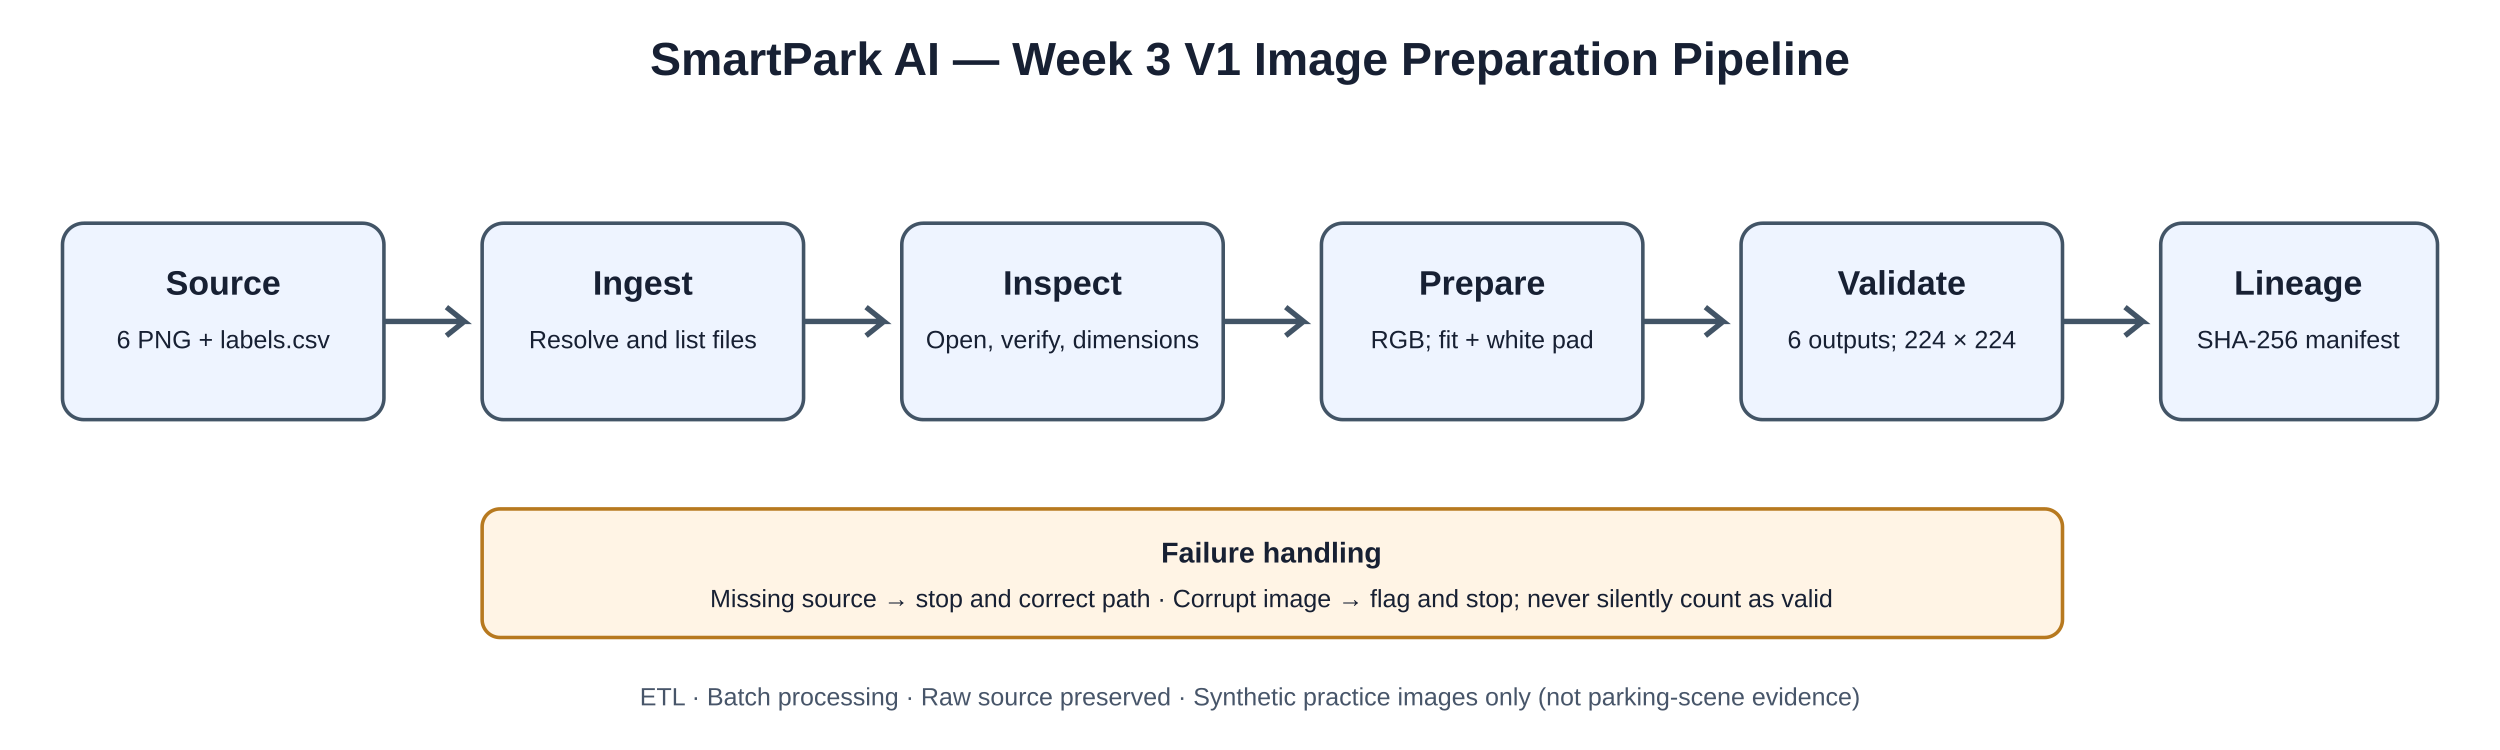
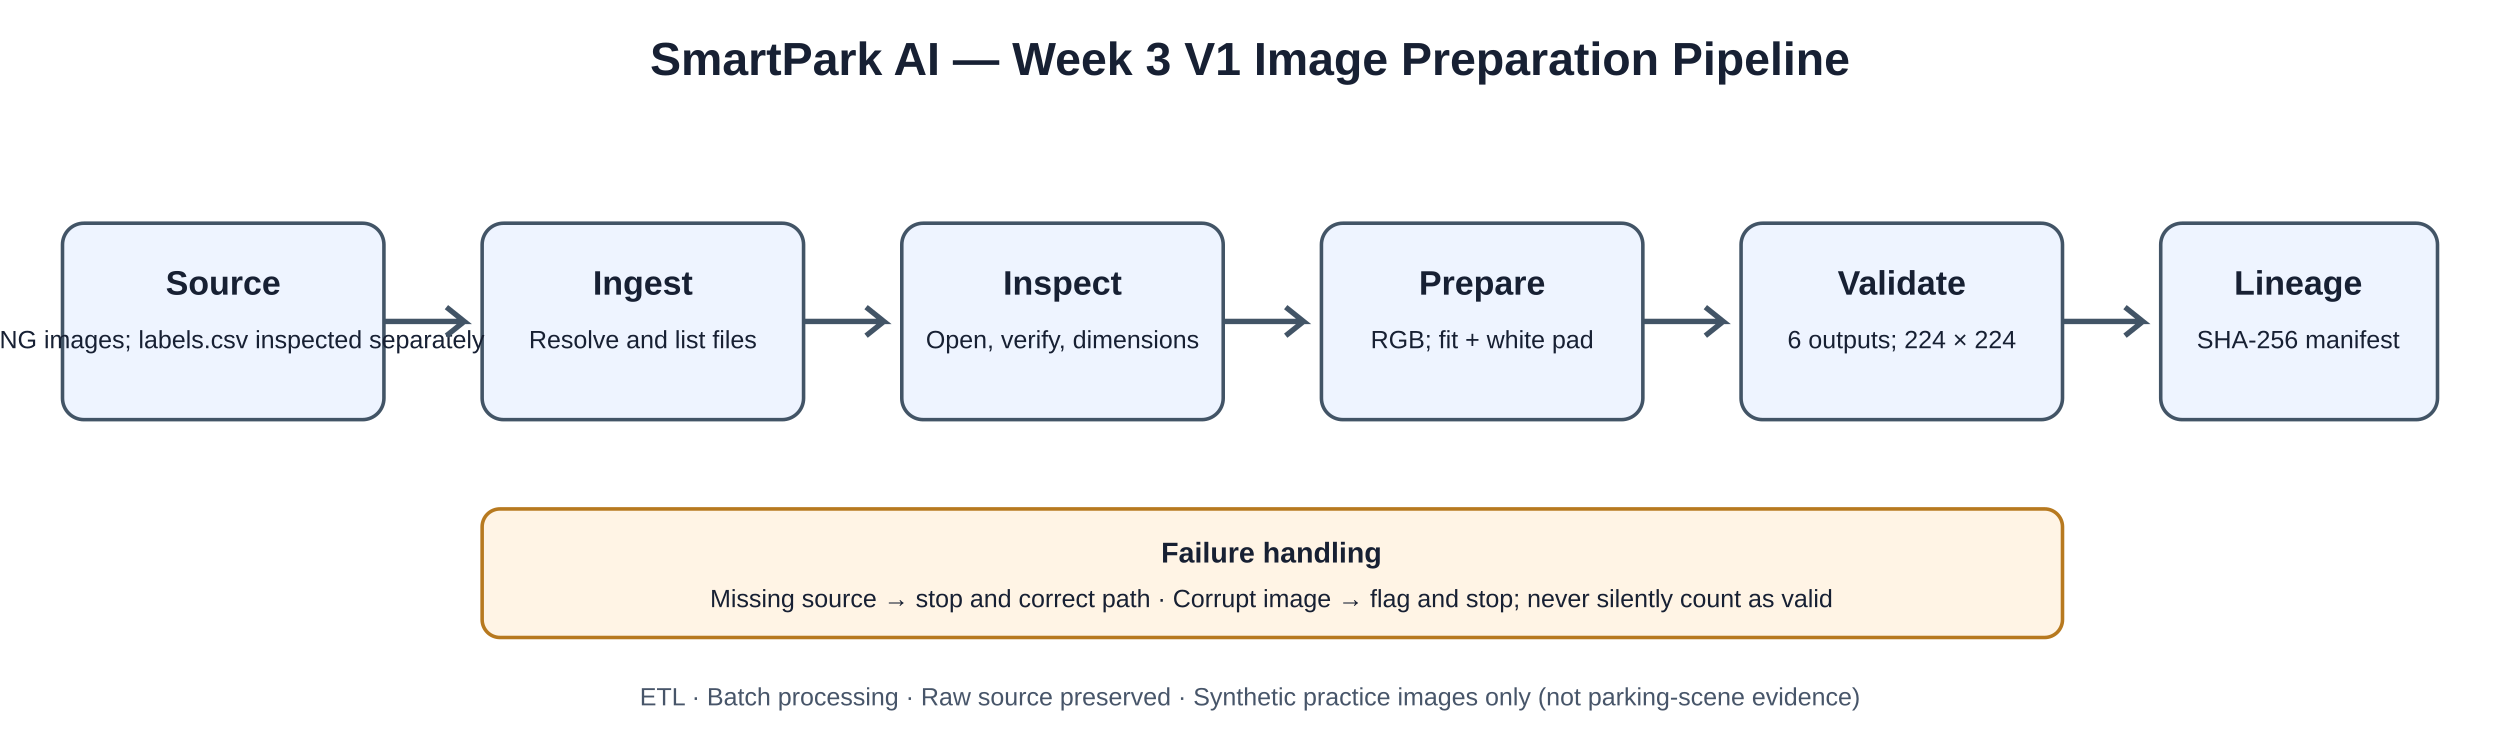
<svg xmlns="http://www.w3.org/2000/svg" width="1400" height="420" viewBox="0 0 1400 420">
  <rect width="1400" height="420" fill="#ffffff" />
  <g font-family="Arial,sans-serif" fill="#172033" text-anchor="middle">
    <text x="700" y="42" font-size="26" font-weight="bold">SmartPark AI — Week 3 V1 Image Preparation Pipeline</text>
    <g stroke="#425466" stroke-width="2" fill="#eef4ff">
      <rect x="35" y="125" width="180" height="110" rx="12" />
      <rect x="270" y="125" width="180" height="110" rx="12" />
      <rect x="505" y="125" width="180" height="110" rx="12" />
      <rect x="740" y="125" width="180" height="110" rx="12" />
      <rect x="975" y="125" width="180" height="110" rx="12" />
      <rect x="1210" y="125" width="155" height="110" rx="12" />
    </g>
    <g font-size="19" font-weight="bold">
      <text x="125" y="165">Source</text>
-       <text x="125" y="195" font-size="14" font-weight="normal">6 PNG + labels.csv</text>
+       <text x="125" y="195" font-size="14" font-weight="normal">6 PNG images; labels.csv inspected separately</text>
      <text x="360" y="165">Ingest</text>
      <text x="360" y="195" font-size="14" font-weight="normal">Resolve and list files</text>
      <text x="595" y="165">Inspect</text>
      <text x="595" y="195" font-size="14" font-weight="normal">Open, verify, dimensions</text>
      <text x="830" y="165">Prepare</text>
      <text x="830" y="195" font-size="14" font-weight="normal">RGB; fit + white pad</text>
      <text x="1065" y="165">Validate</text>
      <text x="1065" y="195" font-size="14" font-weight="normal">6 outputs; 224 × 224</text>
      <text x="1287" y="165">Lineage</text>
      <text x="1287" y="195" font-size="14" font-weight="normal">SHA-256 manifest</text>
    </g>
    <g stroke="#425466" stroke-width="3" fill="none">
      <path d="M215 180 H260 l-10 -8 m10 8 l-10 8" />
      <path d="M450 180 H495 l-10 -8 m10 8 l-10 8" />
      <path d="M685 180 H730 l-10 -8 m10 8 l-10 8" />
      <path d="M920 180 H965 l-10 -8 m10 8 l-10 8" />
      <path d="M1155 180 H1200 l-10 -8 m10 8 l-10 8" />
    </g>
    <rect x="270" y="285" width="885" height="72" rx="10" fill="#fff4e5" stroke="#b7791f" stroke-width="2" />
    <text x="712" y="315" font-size="16" font-weight="bold">Failure handling</text>
    <text x="712" y="340" font-size="14">Missing source → stop and correct path · Corrupt image → flag and stop; never silently count as valid</text>
    <text x="700" y="395" font-size="14" fill="#475569">ETL · Batch processing · Raw source preserved · Synthetic practice images only (not parking-scene evidence)</text>
  </g>
</svg>
